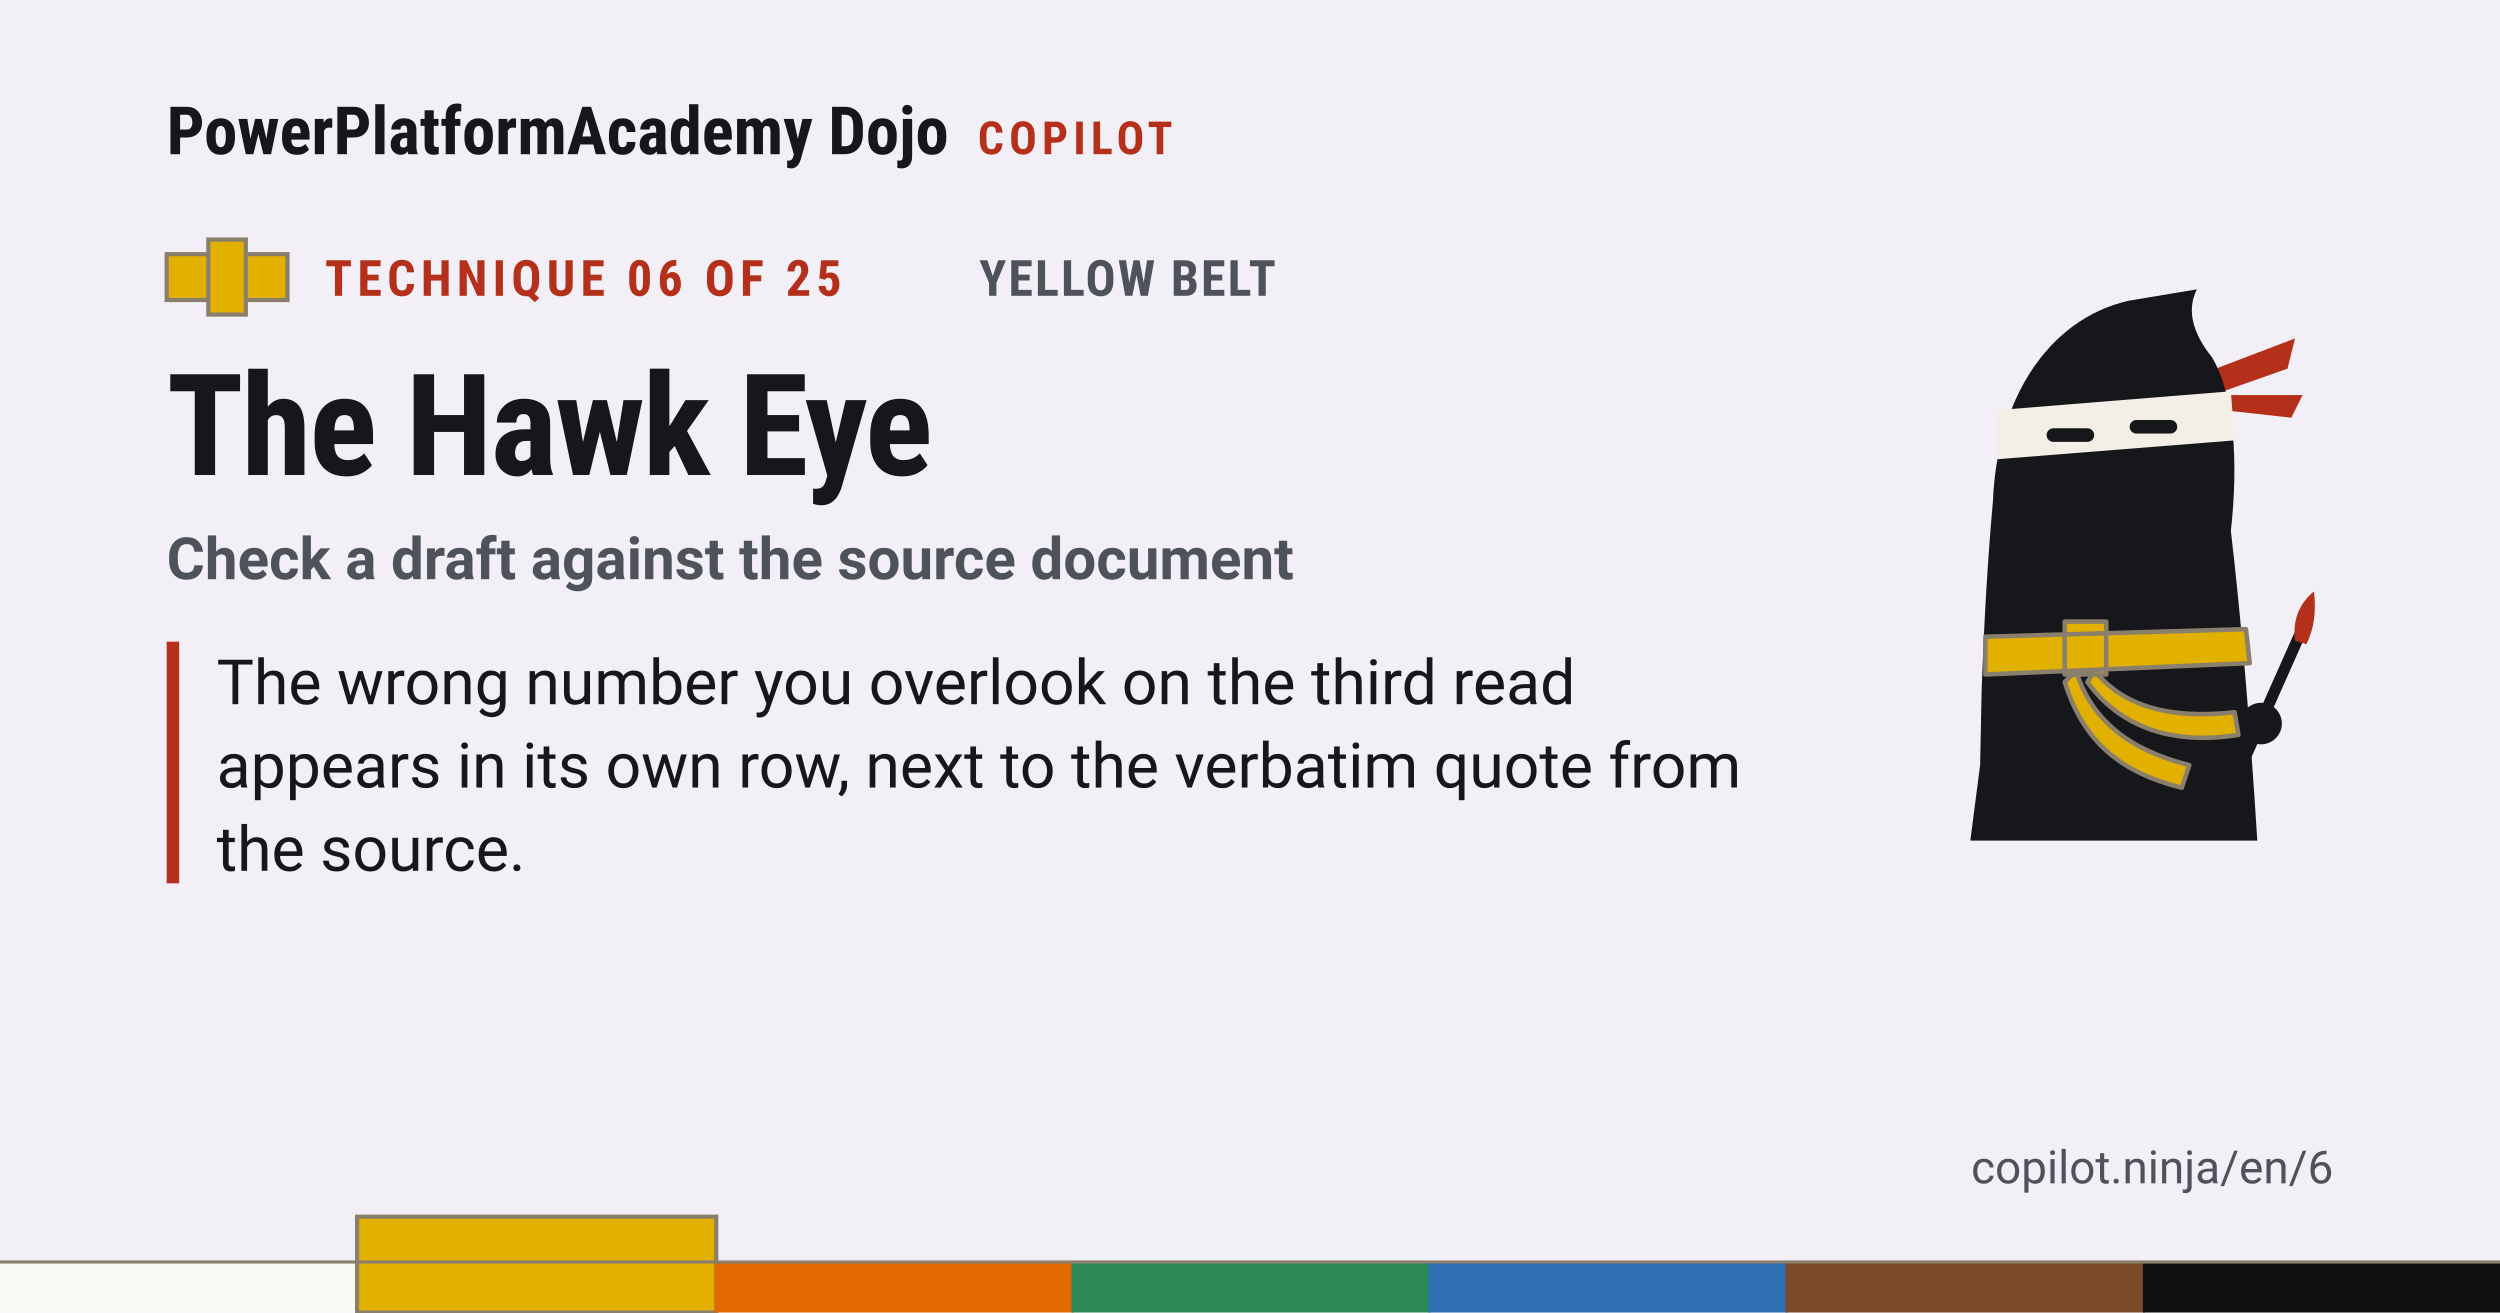
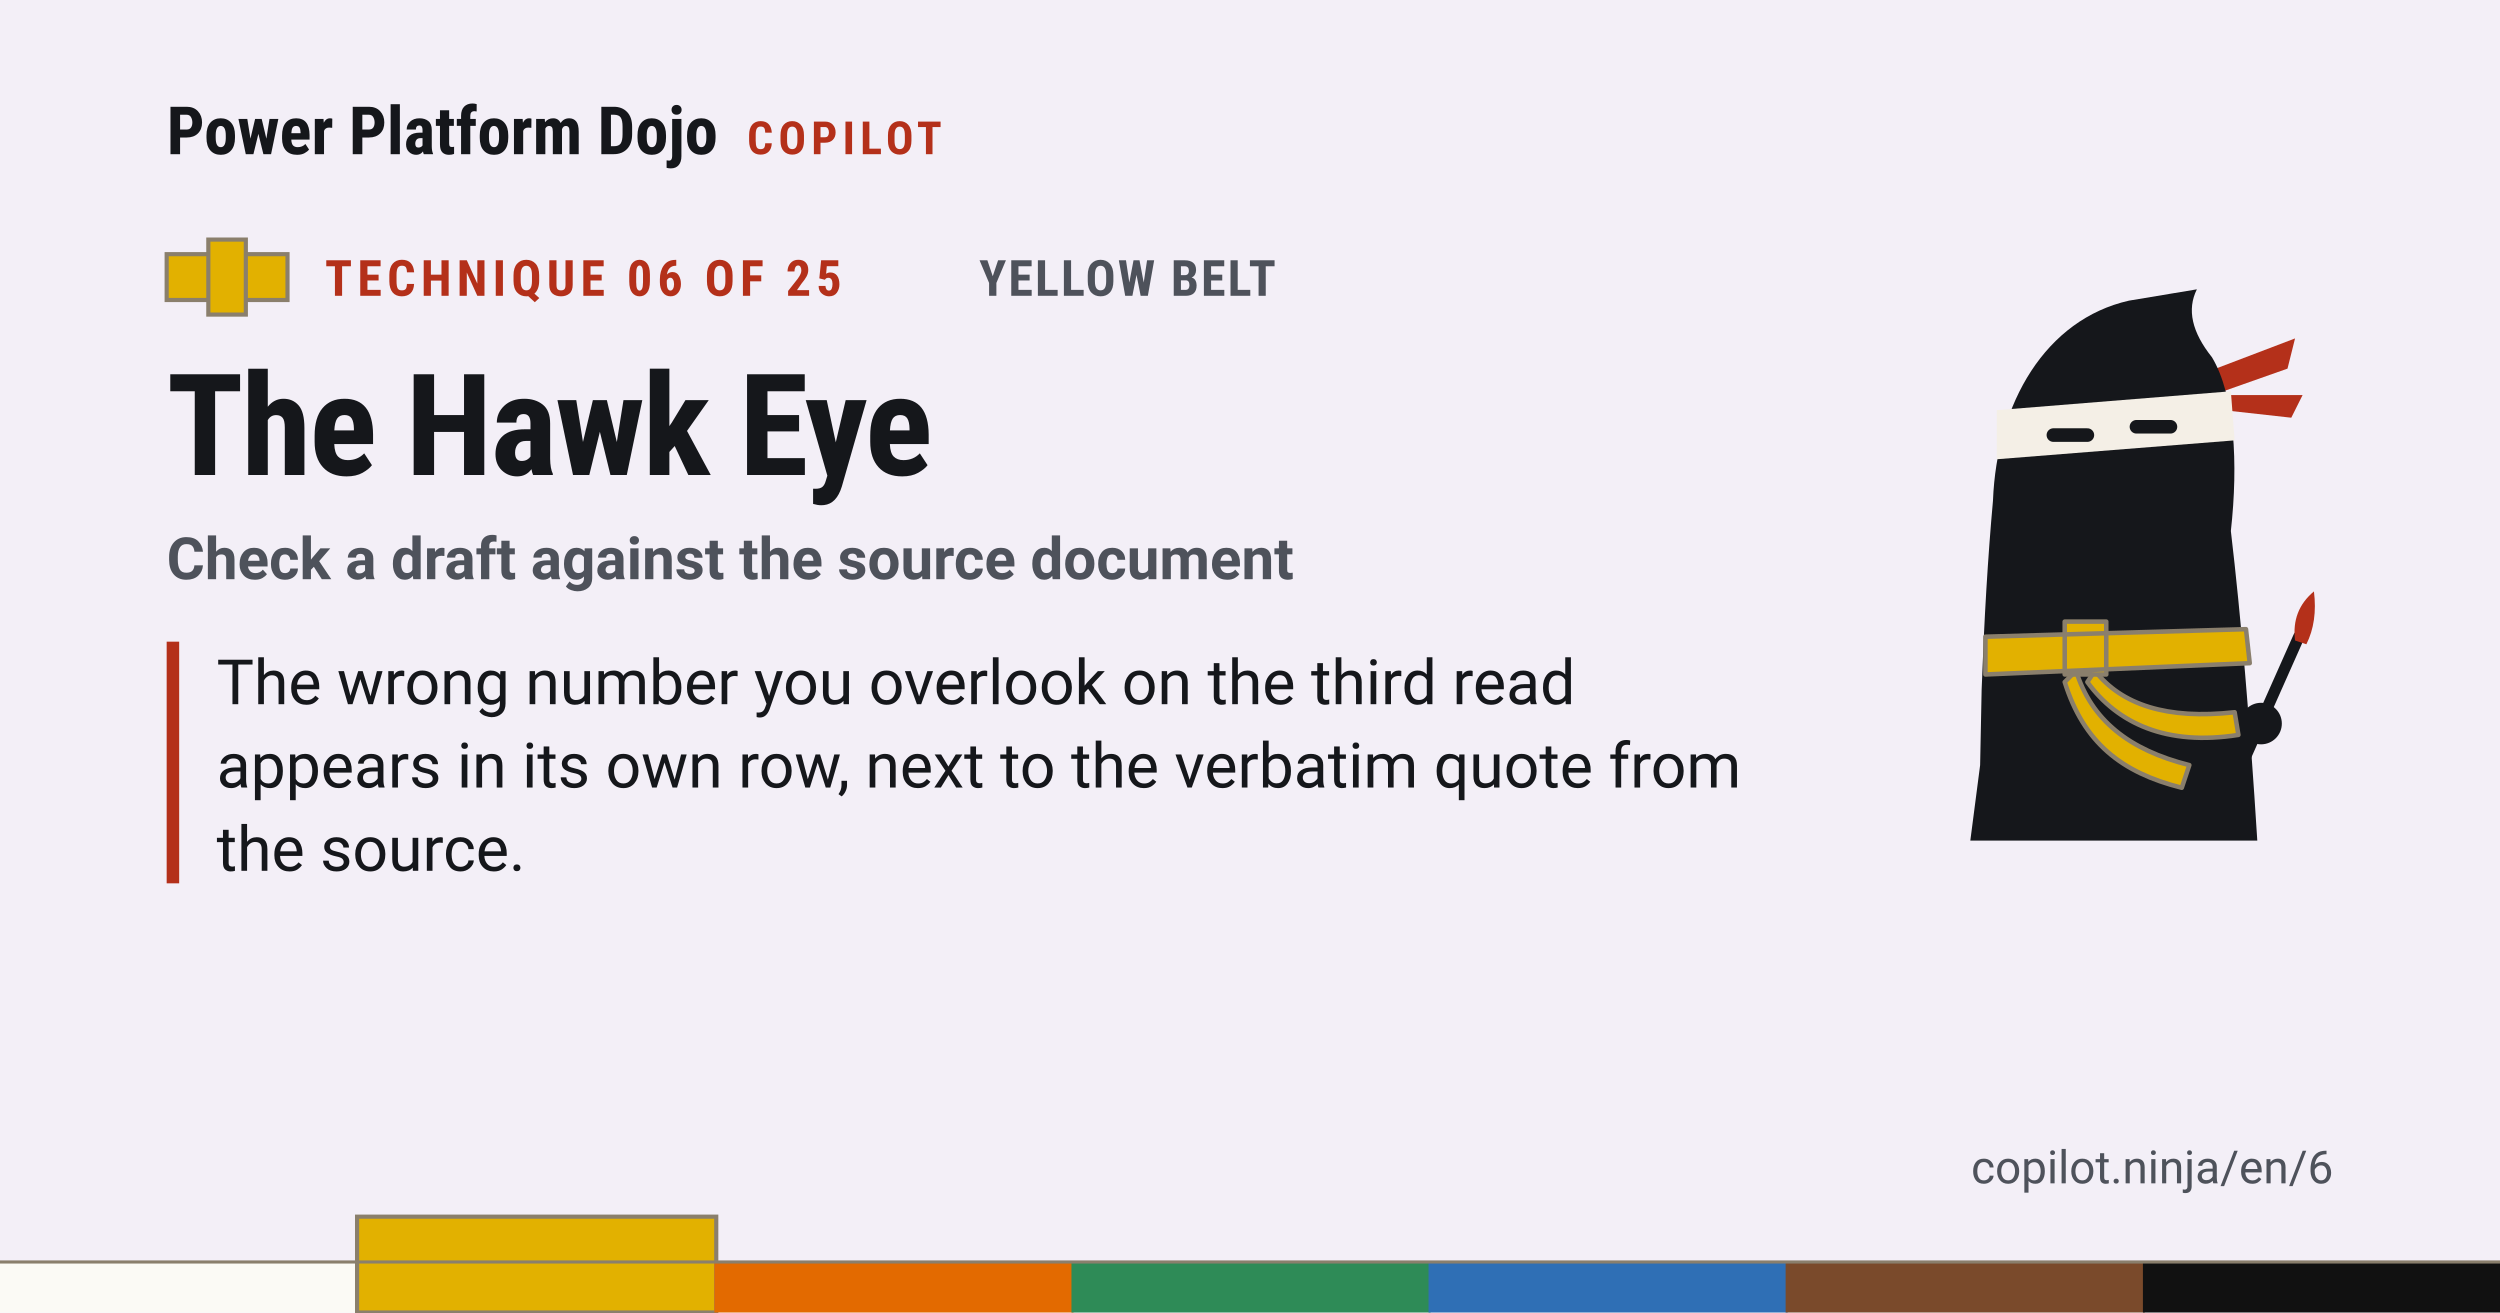
<svg xmlns="http://www.w3.org/2000/svg" width="1200" height="630" viewBox="0 0 1200 630" role="img" aria-label="Technique 06: The Hawk Eye. The wrong number you overlook on the third read appears in its own row, next to the verbatim quote from the source.">
  <rect width="1200" height="630" fill="#F3EFF7" />
-   <text x="80" y="74" font-family="Bahnschrift, 'Avenir Next Condensed', 'Roboto Condensed', 'Arial Narrow', sans-serif" font-stretch="condensed" font-weight="600" font-size="32" fill="#15171B">PowerPlatformAcademy Dojo<tspan font-weight="700" font-size="22" letter-spacing="2.5" fill="#B4301A" dx="14">COPILOT</tspan>
+   <text x="80" y="74" font-family="Bahnschrift, 'Avenir Next Condensed', 'Roboto Condensed', 'Arial Narrow', sans-serif" font-stretch="condensed" font-weight="600" font-size="32" fill="#15171B">Power Platform Dojo<tspan font-weight="700" font-size="22" letter-spacing="2.5" fill="#B4301A" dx="14">COPILOT</tspan>
  </text>
  <rect x="80" y="122" width="58" height="22" fill="#E2B100" stroke="#8A7F6C" stroke-width="2" />
  <rect x="100" y="115" width="18" height="36" fill="#E2B100" stroke="#8A7F6C" stroke-width="2" />
  <text x="156" y="142" font-family="Bahnschrift, 'Avenir Next Condensed', 'Roboto Condensed', 'Arial Narrow', sans-serif" font-weight="700" font-size="24" letter-spacing="2.5" fill="#B4301A">TECHNIQUE 06 OF 25</text>
  <text x="470" y="142" font-family="Bahnschrift, 'Avenir Next Condensed', 'Roboto Condensed', 'Arial Narrow', sans-serif" font-weight="600" font-size="24" letter-spacing="1" fill="#4E525B">YELLOW BELT</text>
  <text x="80" y="228" font-size="68" font-family="Bahnschrift, 'Avenir Next Condensed', 'Roboto Condensed', 'Arial Narrow', sans-serif" font-weight="700" fill="#15171B" letter-spacing="-1">The Hawk Eye</text>
  <text x="80" y="278" font-size="28" font-family="'Segoe UI', system-ui, -apple-system, Roboto, Arial, sans-serif" font-weight="600" fill="#4E525B">Check a draft against the source document</text>
  <rect x="80" y="308" width="6" height="116" fill="#B4301A" />
  <text x="104" y="338" font-size="30" font-family="'Segoe UI', system-ui, -apple-system, Roboto, Arial, sans-serif" fill="#15171B">The wrong number you overlook on the third read</text>
  <text x="104" y="378" font-size="30" font-family="'Segoe UI', system-ui, -apple-system, Roboto, Arial, sans-serif" fill="#15171B">appears in its own row, next to the verbatim quote from</text>
  <text x="104" y="418" font-size="30" font-family="'Segoe UI', system-ui, -apple-system, Roboto, Arial, sans-serif" fill="#15171B">the source.</text>
  <svg x="902" y="128" width="218" height="290" viewBox="0 0 120 160">
    <style>.t-koerper{fill:#15171B}.t-gesicht{fill:#F4EFE6}.t-augen{fill:none;stroke:#15171B;stroke-width:3.6;stroke-linecap:round}.t-band,.t-pinsel-spitze{fill:#B4301A}.t-guertel,.t-guertel-enden{fill:#E2B100;stroke:#8A7F6C;stroke-width:1.2;stroke-linejoin:round}.t-pinsel-stiel{fill:none;stroke:#15171B;stroke-width:3;stroke-linecap:round}.t-hand{fill:#15171B}.t-rolle,.t-strich{display:none}</style>
    <g class="t-figur">
      <path class="t-band" d="M89 27l21-8-2 8-17 6zM90 34h22l-3 6-18-2z" />
      <path class="t-koerper" d="M24 152l2.6-20 .4-20q1-28 3-50c1-26 14-48 36-53l18-3q-4 8 4 18c6 10 7 28 5 46q4 34 7 82z" />
      <path class="t-gesicht" d="M31 38l62-5 1 13-63 5z" />
      <path class="t-augen" d="M46 44.6h9M68 42.4h9" />
      <g class="t-rolle">
        <path class="t-rolle-blatt" d="M30 114h60v18H30z" />
        <path class="t-rolle-zeilen" d="M38 120h40M38 126h28" />
        <path class="t-rolle-enden" d="M25 111h6v24h-6zM89 111h6v24h-6z" />
      </g>
      <path class="t-guertel-enden" d="M52 107c4 13 14 21 30 25l-2 6c-16-4-26-12-31-28zM57 107c7 9 19 13 37 11l1 6c-19 3-32-3-40-14z" />
      <path class="t-guertel" d="M28 98l69-2 1 9-70 3zM49 94h11v14H49z" />
      <g class="t-pinsel">
        <path class="t-pinsel-stiel" d="M95 134l16-36" />
        <path class="t-pinsel-spitze" d="M110 99q-1-8 5-13 1 8-2 14z" />
        <circle class="t-hand" cx="101" cy="121" r="5.5" />
      </g>
      <path class="t-strich" pathLength="1" d="M24 152l2.6-20 .4-20q1-28 3-50c1-26 14-48 36-53l18-3q-4 8 4 18c6 10 7 28 5 46q4 34 7 82z" />
    </g>
  </svg>
  <text x="1120" y="568" text-anchor="end" font-family="'Segoe UI', system-ui, -apple-system, Roboto, Arial, sans-serif" font-size="22" fill="#4E525B">copilot.ninja/en/6</text>
  <rect x="0.0" y="606" width="172.4" height="24" fill="#FBFAF5" />
  <rect x="171.4" y="584" width="172.4" height="46" fill="#E2B100" stroke="#8A7F6C" stroke-width="2" />
  <rect x="342.9" y="606" width="172.4" height="24" fill="#E36A00" />
  <rect x="514.3" y="606" width="172.4" height="24" fill="#2E8B57" />
  <rect x="685.7" y="606" width="172.4" height="24" fill="#2F6FB5" />
  <rect x="857.1" y="606" width="172.4" height="24" fill="#7A4A2B" />
  <rect x="1028.6" y="606" width="172.4" height="24" fill="#111111" />
  <rect x="0" y="605" width="1200" height="1.5" fill="#8A7F6C" />
</svg>
